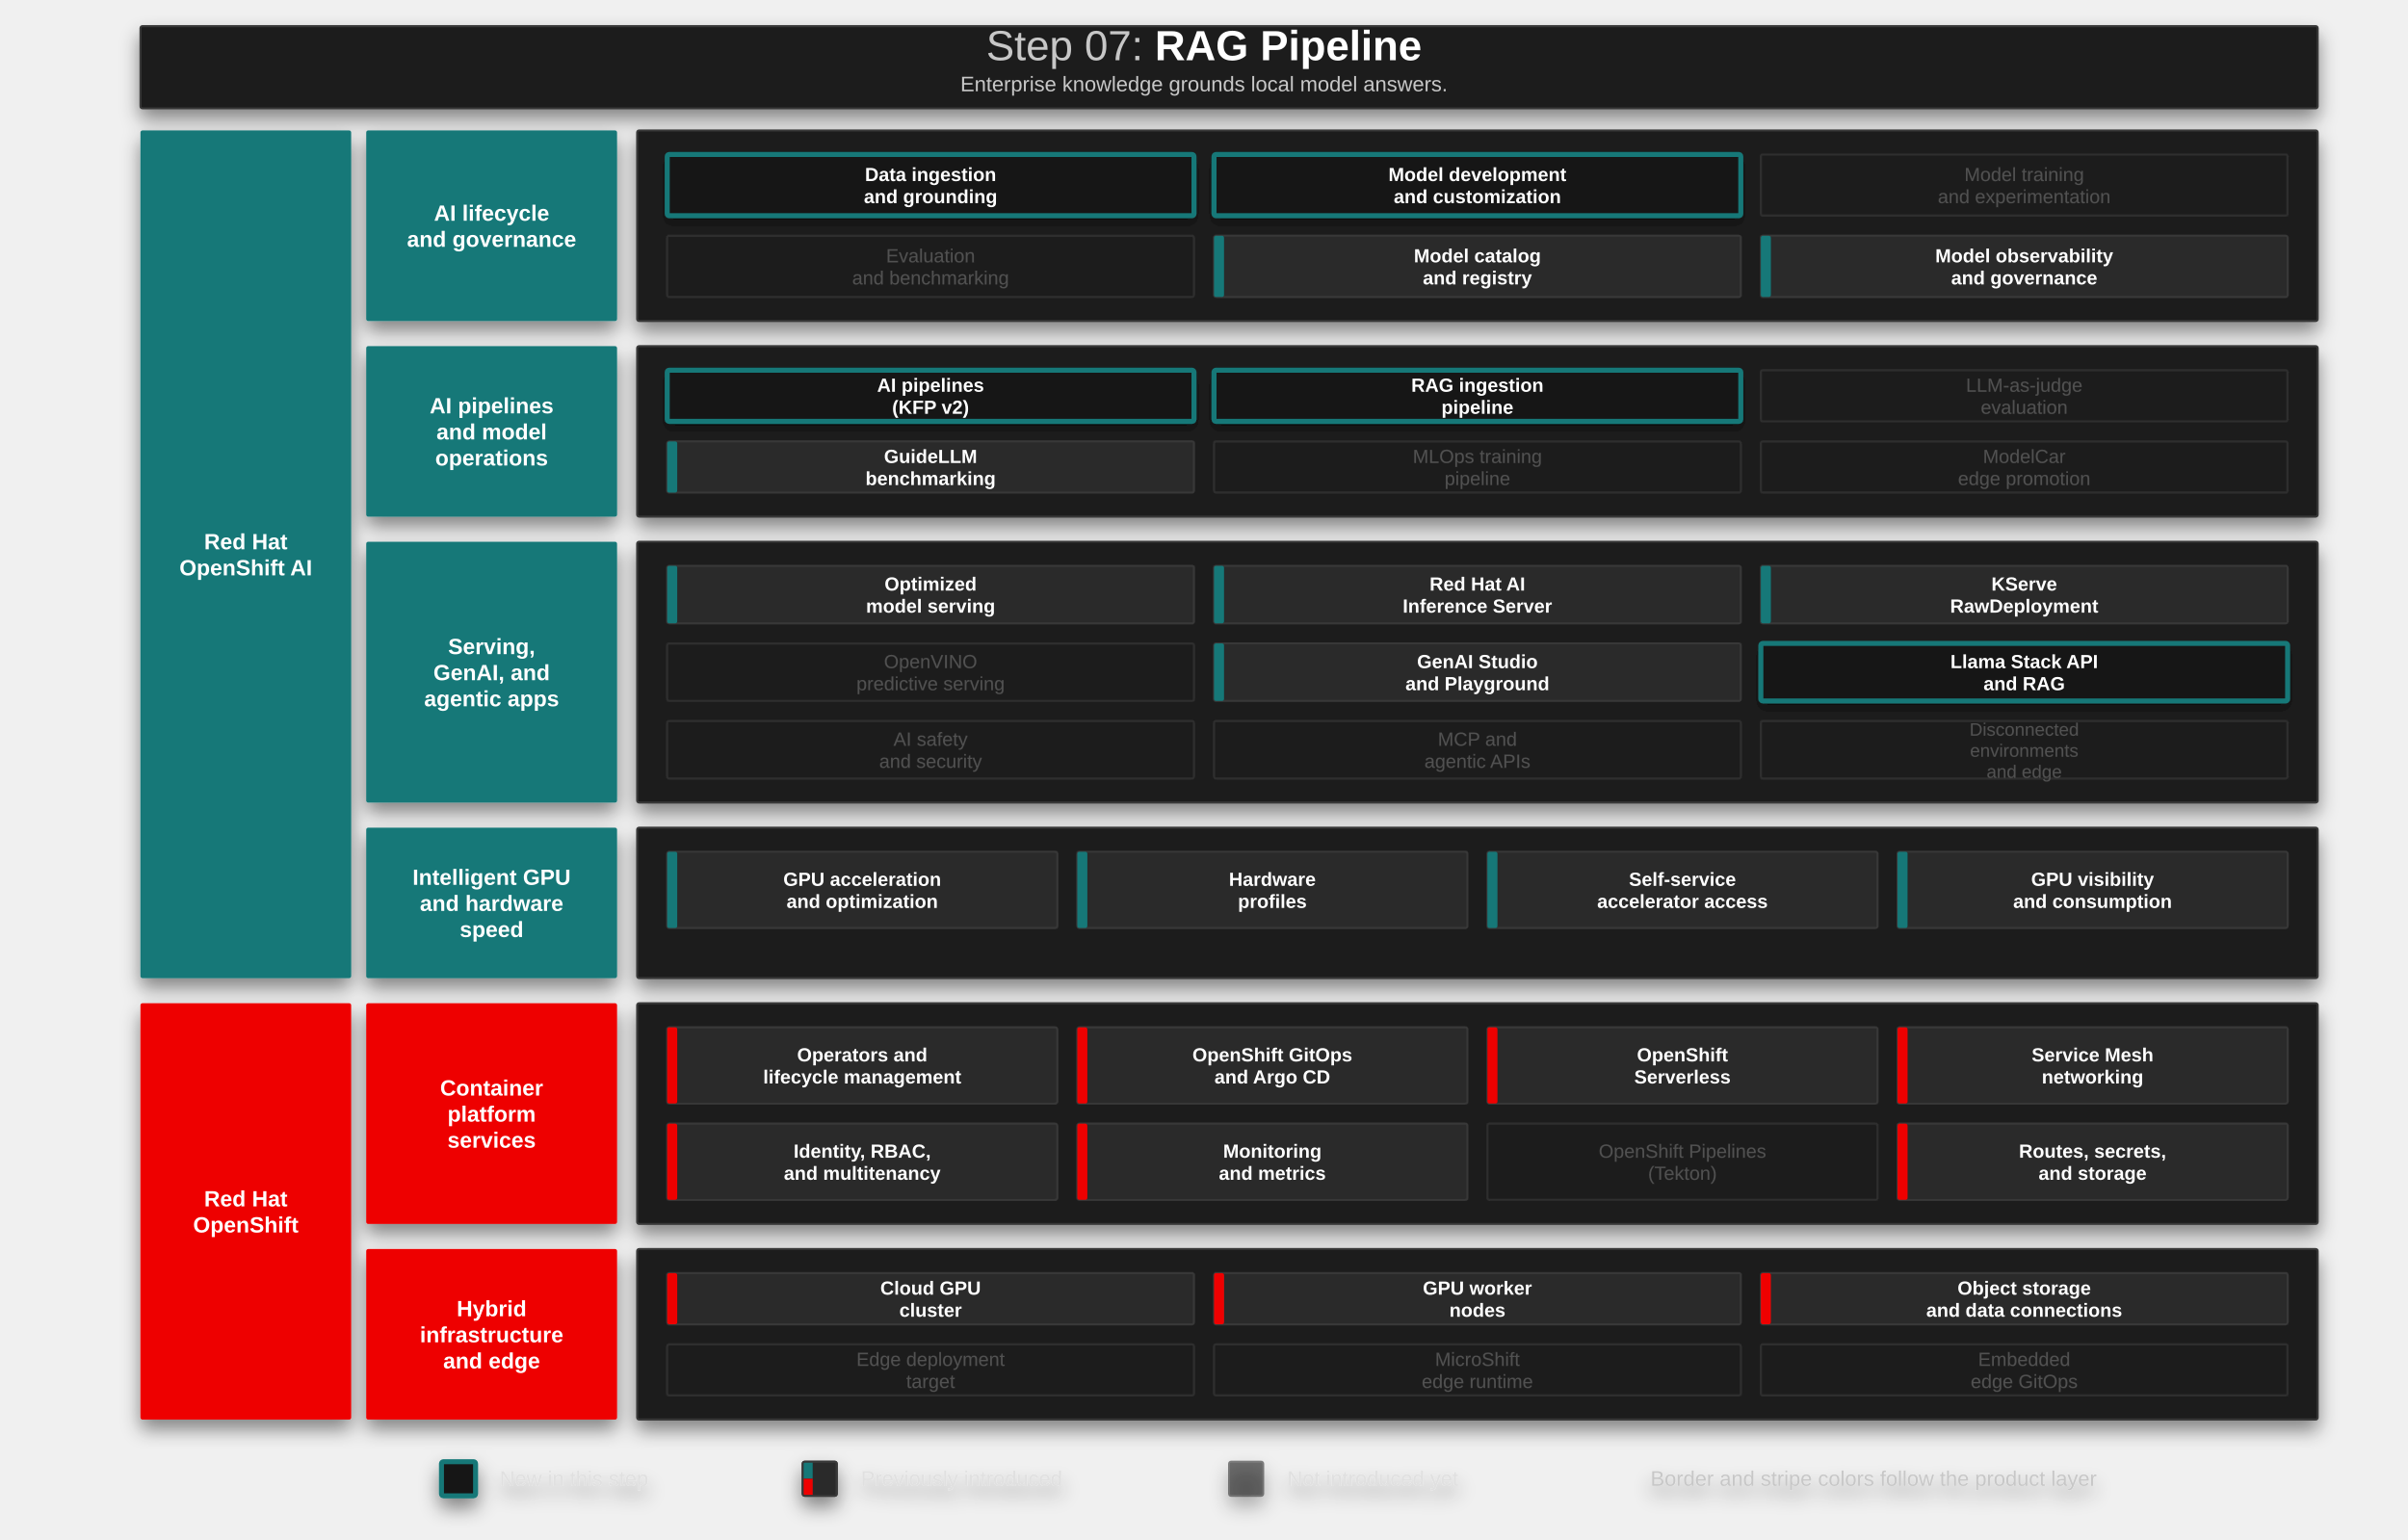
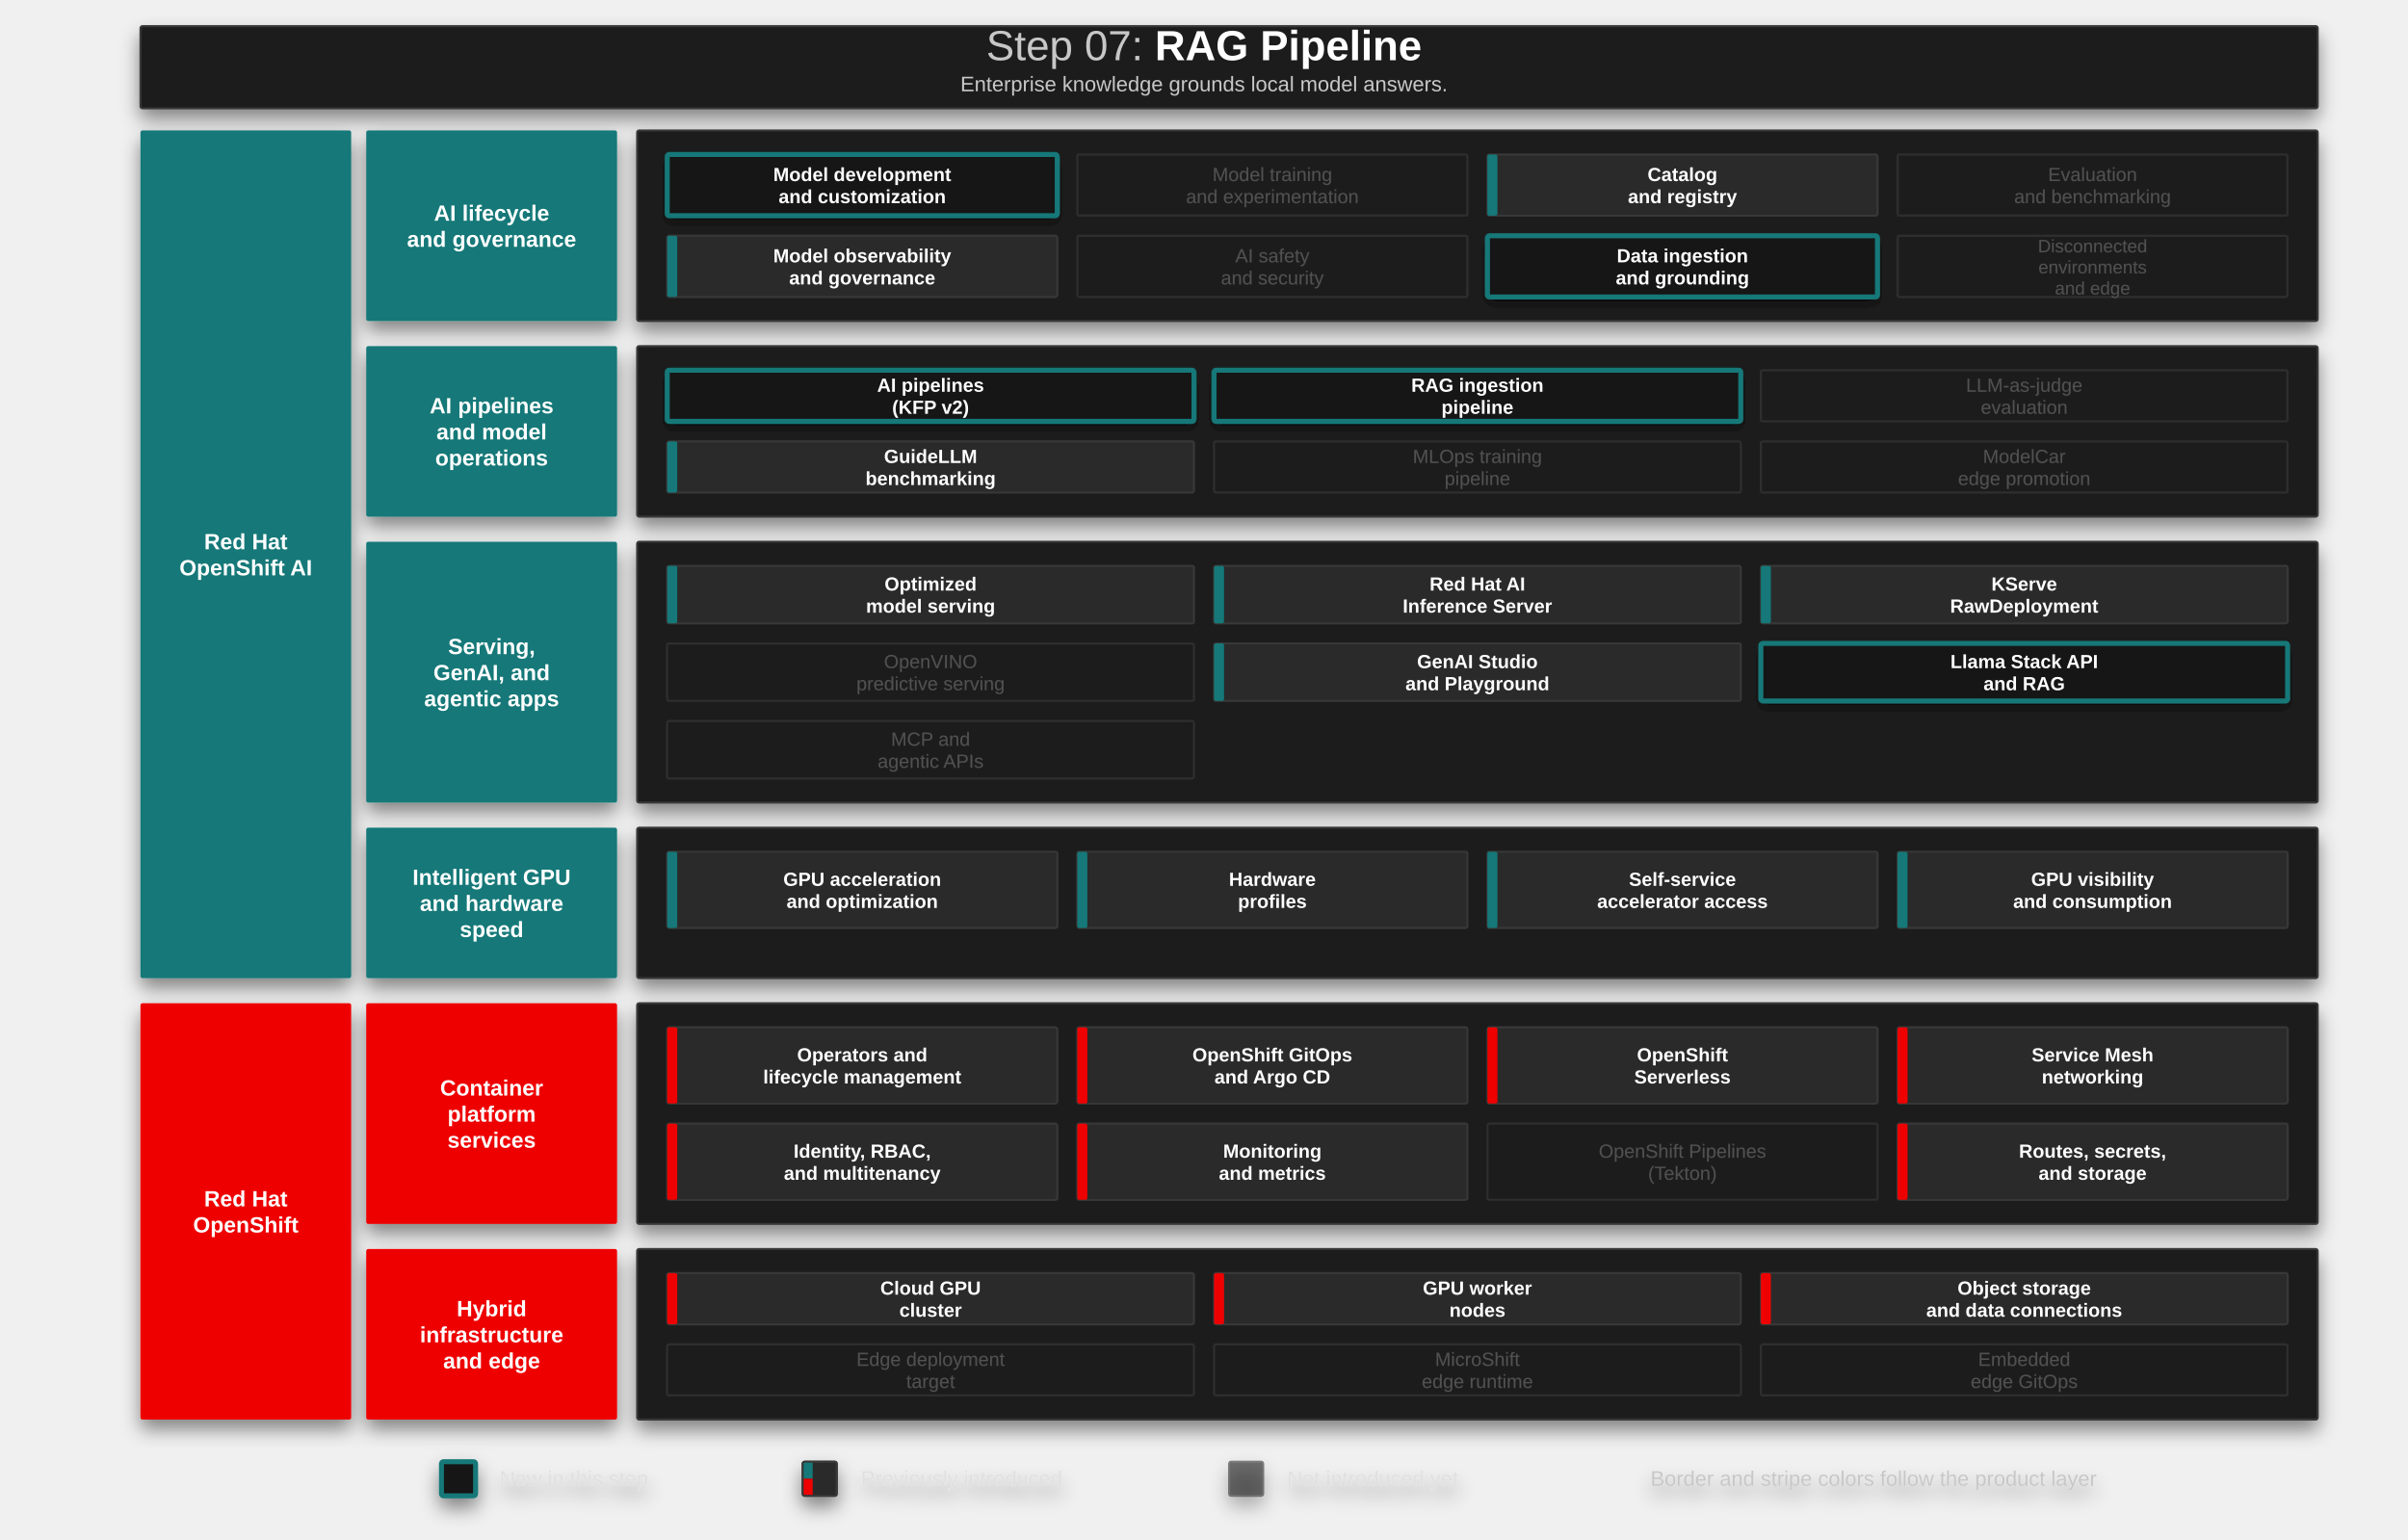
<svg xmlns="http://www.w3.org/2000/svg" width="2400" height="1535" viewBox="0 0 2400 1535" role="img" aria-labelledby="title desc">
  <style>.display{font-family:'Red Hat Display','Arial',sans-serif}.body{font-family:'Red Hat Text','Arial',sans-serif}</style>
  <defs>
    <filter id="lift" x="-20%" y="-20%" width="140%" height="140%">
      <feDropShadow dx="0" dy="6" stdDeviation="5" flood-color="#000" flood-opacity="0.55" />
    </filter>
    <filter id="panelShadow" x="-8%" y="-8%" width="116%" height="116%">
      <feDropShadow dx="0" dy="10" stdDeviation="9" flood-color="#000" flood-opacity="0.45" />
    </filter>
  </defs>
  <g filter="url(#panelShadow)">
    <rect x="140" y="26" width="2170" height="82" rx="2" fill="#1f1f1f" stroke="#383838" stroke-width="2" />
    <text x="1200.0" y="60" class="display" font-size="42" fill="#ffffff" font-weight="700" text-anchor="middle">
      <tspan fill="#c7c7c7" font-weight="500">Step 07:</tspan> RAG Pipeline</text>
    <text x="1200.0" y="91" class="body" font-size="21" fill="#c7c7c7" text-anchor="middle">Enterprise knowledge grounds local model answers.</text>
    <rect x="140" y="130" width="210" height="845" rx="2" fill="#147878" stroke="#147878" stroke-width="0" />
    <text x="245.0" y="547.5" class="body" font-size="22" fill="#ffffff" font-weight="700" text-anchor="middle">Red Hat</text>
    <text x="245.0" y="573.5" class="body" font-size="22" fill="#ffffff" font-weight="700" text-anchor="middle">OpenShift AI</text>
    <rect x="140" y="1000" width="210" height="415" rx="2" fill="#ee0000" stroke="#ee0000" stroke-width="0" />
    <text x="245.0" y="1202.5" class="body" font-size="22" fill="#ffffff" font-weight="700" text-anchor="middle">Red Hat</text>
    <text x="245.0" y="1228.5" class="body" font-size="22" fill="#ffffff" font-weight="700" text-anchor="middle">OpenShift</text>
    <rect x="365" y="130" width="250" height="190" rx="2" fill="#147878" stroke="#147878" stroke-width="0" />
    <text x="490.0" y="220.0" class="body" font-size="22" fill="#ffffff" font-weight="700" text-anchor="middle">AI lifecycle</text>
    <text x="490.0" y="246.0" class="body" font-size="22" fill="#ffffff" font-weight="700" text-anchor="middle">and governance</text>
    <rect x="635" y="130" width="1675" height="190" rx="2" fill="#1f1f1f" stroke="#383838" stroke-width="2" />
    <g filter="url(#lift)">
-       <rect x="665.0" y="154.0" width="525.0" height="61.0" rx="2" fill="#151515" stroke="#147878" stroke-width="5.0" />
-       <text x="927.5" y="180.5" class="body" font-size="19" fill="#ffffff" font-weight="700" text-anchor="middle">Data ingestion</text>
-       <text x="927.5" y="202.5" class="body" font-size="19" fill="#ffffff" font-weight="700" text-anchor="middle">and grounding</text>
-     </g>
-     <g filter="url(#lift)">
-       <rect x="1210.0" y="154.0" width="525.0" height="61.0" rx="2" fill="#151515" stroke="#147878" stroke-width="5.0" />
-       <text x="1472.5" y="180.5" class="body" font-size="19" fill="#ffffff" font-weight="700" text-anchor="middle">Model development</text>
-       <text x="1472.5" y="202.5" class="body" font-size="19" fill="#ffffff" font-weight="700" text-anchor="middle">and customization</text>
-     </g>
-     <g opacity="0.62">
-       <rect x="1755.0" y="154.0" width="525.0" height="61.0" rx="2" fill="#1f1f1f" stroke="#383838" stroke-width="2.0" />
-       <text x="2017.5" y="180.5" class="body" font-size="19" fill="#707070" font-weight="450" text-anchor="middle">Model training</text>
-       <text x="2017.5" y="202.5" class="body" font-size="19" fill="#707070" font-weight="450" text-anchor="middle">and experimentation</text>
-     </g>
-     <g opacity="0.62">
-       <rect x="665.0" y="235.0" width="525.0" height="61.0" rx="2" fill="#1f1f1f" stroke="#383838" stroke-width="2.0" />
-       <text x="927.5" y="261.5" class="body" font-size="19" fill="#707070" font-weight="450" text-anchor="middle">Evaluation</text>
-       <text x="927.5" y="283.5" class="body" font-size="19" fill="#707070" font-weight="450" text-anchor="middle">and benchmarking</text>
-     </g>
-     <g>
-       <rect x="1210.0" y="235.0" width="525.0" height="61.0" rx="2" fill="#292929" stroke="#383838" stroke-width="2.0" />
-       <rect x="1210.0" y="235.0" width="10" height="61.0" rx="2" fill="#147878" stroke="#147878" stroke-width="0" />
-       <text x="1472.5" y="261.5" class="body" font-size="19" fill="#ffffff" font-weight="550" text-anchor="middle">Model catalog</text>
-       <text x="1472.5" y="283.5" class="body" font-size="19" fill="#ffffff" font-weight="550" text-anchor="middle">and registry</text>
-     </g>
-     <g>
-       <rect x="1755.0" y="235.0" width="525.0" height="61.0" rx="2" fill="#292929" stroke="#383838" stroke-width="2.0" />
-       <rect x="1755.0" y="235.0" width="10" height="61.0" rx="2" fill="#147878" stroke="#147878" stroke-width="0" />
-       <text x="2017.5" y="261.5" class="body" font-size="19" fill="#ffffff" font-weight="550" text-anchor="middle">Model observability</text>
-       <text x="2017.5" y="283.5" class="body" font-size="19" fill="#ffffff" font-weight="550" text-anchor="middle">and governance</text>
+       <rect x="665.0" y="154.0" width="388.75" height="61.0" rx="2" fill="#151515" stroke="#147878" stroke-width="5.0" />
+       <text x="859.375" y="180.5" class="body" font-size="19" fill="#ffffff" font-weight="700" text-anchor="middle">Model development</text>
+       <text x="859.375" y="202.5" class="body" font-size="19" fill="#ffffff" font-weight="700" text-anchor="middle">and customization</text>
+     </g>
+     <g opacity="0.62">
+       <rect x="1073.75" y="154.0" width="388.75" height="61.0" rx="2" fill="#1f1f1f" stroke="#383838" stroke-width="2.0" />
+       <text x="1268.125" y="180.5" class="body" font-size="19" fill="#707070" font-weight="450" text-anchor="middle">Model training</text>
+       <text x="1268.125" y="202.5" class="body" font-size="19" fill="#707070" font-weight="450" text-anchor="middle">and experimentation</text>
+     </g>
+     <g>
+       <rect x="1482.5" y="154.0" width="388.75" height="61.0" rx="2" fill="#292929" stroke="#383838" stroke-width="2.0" />
+       <rect x="1482.5" y="154.0" width="10" height="61.0" rx="2" fill="#147878" stroke="#147878" stroke-width="0" />
+       <text x="1676.875" y="180.5" class="body" font-size="19" fill="#ffffff" font-weight="550" text-anchor="middle">Catalog</text>
+       <text x="1676.875" y="202.5" class="body" font-size="19" fill="#ffffff" font-weight="550" text-anchor="middle">and registry</text>
+     </g>
+     <g opacity="0.62">
+       <rect x="1891.25" y="154.0" width="388.75" height="61.0" rx="2" fill="#1f1f1f" stroke="#383838" stroke-width="2.0" />
+       <text x="2085.625" y="180.5" class="body" font-size="19" fill="#707070" font-weight="450" text-anchor="middle">Evaluation</text>
+       <text x="2085.625" y="202.5" class="body" font-size="19" fill="#707070" font-weight="450" text-anchor="middle">and benchmarking</text>
+     </g>
+     <g>
+       <rect x="665.0" y="235.0" width="388.75" height="61.0" rx="2" fill="#292929" stroke="#383838" stroke-width="2.0" />
+       <rect x="665.0" y="235.0" width="10" height="61.0" rx="2" fill="#147878" stroke="#147878" stroke-width="0" />
+       <text x="859.375" y="261.5" class="body" font-size="19" fill="#ffffff" font-weight="550" text-anchor="middle">Model observability</text>
+       <text x="859.375" y="283.5" class="body" font-size="19" fill="#ffffff" font-weight="550" text-anchor="middle">and governance</text>
+     </g>
+     <g opacity="0.62">
+       <rect x="1073.75" y="235.0" width="388.75" height="61.0" rx="2" fill="#1f1f1f" stroke="#383838" stroke-width="2.0" />
+       <text x="1268.125" y="261.5" class="body" font-size="19" fill="#707070" font-weight="450" text-anchor="middle">AI safety</text>
+       <text x="1268.125" y="283.5" class="body" font-size="19" fill="#707070" font-weight="450" text-anchor="middle">and security</text>
+     </g>
+     <g filter="url(#lift)">
+       <rect x="1482.5" y="235.0" width="388.75" height="61.0" rx="2" fill="#151515" stroke="#147878" stroke-width="5.0" />
+       <text x="1676.875" y="261.5" class="body" font-size="19" fill="#ffffff" font-weight="700" text-anchor="middle">Data ingestion</text>
+       <text x="1676.875" y="283.5" class="body" font-size="19" fill="#ffffff" font-weight="700" text-anchor="middle">and grounding</text>
+     </g>
+     <g opacity="0.62">
+       <rect x="1891.25" y="235.0" width="388.75" height="61.0" rx="2" fill="#1f1f1f" stroke="#383838" stroke-width="2.0" />
+       <text x="2085.625" y="251.5" class="body" font-size="18" fill="#707070" font-weight="450" text-anchor="middle">Disconnected</text>
+       <text x="2085.625" y="272.5" class="body" font-size="18" fill="#707070" font-weight="450" text-anchor="middle">environments</text>
+       <text x="2085.625" y="293.5" class="body" font-size="18" fill="#707070" font-weight="450" text-anchor="middle">and edge</text>
    </g>
    <rect x="365" y="345" width="250" height="170" rx="2" fill="#147878" stroke="#147878" stroke-width="0" />
    <text x="490.0" y="412.0" class="body" font-size="22" fill="#ffffff" font-weight="700" text-anchor="middle">AI pipelines</text>
    <text x="490.0" y="438.0" class="body" font-size="22" fill="#ffffff" font-weight="700" text-anchor="middle">and model</text>
    <text x="490.0" y="464.0" class="body" font-size="22" fill="#ffffff" font-weight="700" text-anchor="middle">operations</text>
    <rect x="635" y="345" width="1675" height="170" rx="2" fill="#1f1f1f" stroke="#383838" stroke-width="2" />
    <g filter="url(#lift)">
      <rect x="665.0" y="369.0" width="525.0" height="51.0" rx="2" fill="#151515" stroke="#147878" stroke-width="5.0" />
      <text x="927.5" y="390.5" class="body" font-size="19" fill="#ffffff" font-weight="700" text-anchor="middle">AI pipelines</text>
      <text x="927.5" y="412.5" class="body" font-size="19" fill="#ffffff" font-weight="700" text-anchor="middle">(KFP v2)</text>
    </g>
    <g filter="url(#lift)">
      <rect x="1210.0" y="369.0" width="525.0" height="51.0" rx="2" fill="#151515" stroke="#147878" stroke-width="5.0" />
      <text x="1472.5" y="390.5" class="body" font-size="19" fill="#ffffff" font-weight="700" text-anchor="middle">RAG ingestion</text>
      <text x="1472.5" y="412.5" class="body" font-size="19" fill="#ffffff" font-weight="700" text-anchor="middle">pipeline</text>
    </g>
    <g opacity="0.62">
      <rect x="1755.0" y="369.0" width="525.0" height="51.0" rx="2" fill="#1f1f1f" stroke="#383838" stroke-width="2.0" />
      <text x="2017.5" y="390.5" class="body" font-size="19" fill="#707070" font-weight="450" text-anchor="middle">LLM-as-judge</text>
      <text x="2017.5" y="412.5" class="body" font-size="19" fill="#707070" font-weight="450" text-anchor="middle">evaluation</text>
    </g>
    <g>
      <rect x="665.0" y="440.0" width="525.0" height="51.0" rx="2" fill="#292929" stroke="#383838" stroke-width="2.0" />
      <rect x="665.0" y="440.0" width="10" height="51.0" rx="2" fill="#147878" stroke="#147878" stroke-width="0" />
      <text x="927.5" y="461.5" class="body" font-size="19" fill="#ffffff" font-weight="550" text-anchor="middle">GuideLLM</text>
      <text x="927.5" y="483.5" class="body" font-size="19" fill="#ffffff" font-weight="550" text-anchor="middle">benchmarking</text>
    </g>
    <g opacity="0.62">
      <rect x="1210.0" y="440.0" width="525.0" height="51.0" rx="2" fill="#1f1f1f" stroke="#383838" stroke-width="2.0" />
      <text x="1472.5" y="461.5" class="body" font-size="19" fill="#707070" font-weight="450" text-anchor="middle">MLOps training</text>
      <text x="1472.5" y="483.5" class="body" font-size="19" fill="#707070" font-weight="450" text-anchor="middle">pipeline</text>
    </g>
    <g opacity="0.62">
      <rect x="1755.0" y="440.0" width="525.0" height="51.0" rx="2" fill="#1f1f1f" stroke="#383838" stroke-width="2.0" />
      <text x="2017.5" y="461.5" class="body" font-size="19" fill="#707070" font-weight="450" text-anchor="middle">ModelCar</text>
      <text x="2017.5" y="483.5" class="body" font-size="19" fill="#707070" font-weight="450" text-anchor="middle">edge promotion</text>
    </g>
    <rect x="365" y="540" width="250" height="260" rx="2" fill="#147878" stroke="#147878" stroke-width="0" />
    <text x="490.0" y="652.0" class="body" font-size="22" fill="#ffffff" font-weight="700" text-anchor="middle">Serving,</text>
    <text x="490.0" y="678.0" class="body" font-size="22" fill="#ffffff" font-weight="700" text-anchor="middle">GenAI, and</text>
    <text x="490.0" y="704.0" class="body" font-size="22" fill="#ffffff" font-weight="700" text-anchor="middle">agentic apps</text>
    <rect x="635" y="540" width="1675" height="260" rx="2" fill="#1f1f1f" stroke="#383838" stroke-width="2" />
    <g>
      <rect x="665.0" y="564.0" width="525.0" height="57.333" rx="2" fill="#292929" stroke="#383838" stroke-width="2.0" />
      <rect x="665.0" y="564.0" width="10" height="57.333" rx="2" fill="#147878" stroke="#147878" stroke-width="0" />
      <text x="927.5" y="588.667" class="body" font-size="19" fill="#ffffff" font-weight="550" text-anchor="middle">Optimized</text>
      <text x="927.5" y="610.667" class="body" font-size="19" fill="#ffffff" font-weight="550" text-anchor="middle">model serving</text>
    </g>
    <g>
      <rect x="1210.0" y="564.0" width="525.0" height="57.333" rx="2" fill="#292929" stroke="#383838" stroke-width="2.0" />
      <rect x="1210.0" y="564.0" width="10" height="57.333" rx="2" fill="#147878" stroke="#147878" stroke-width="0" />
      <text x="1472.5" y="588.667" class="body" font-size="19" fill="#ffffff" font-weight="550" text-anchor="middle">Red Hat AI</text>
      <text x="1472.5" y="610.667" class="body" font-size="19" fill="#ffffff" font-weight="550" text-anchor="middle">Inference Server</text>
    </g>
    <g>
      <rect x="1755.0" y="564.0" width="525.0" height="57.333" rx="2" fill="#292929" stroke="#383838" stroke-width="2.0" />
      <rect x="1755.0" y="564.0" width="10" height="57.333" rx="2" fill="#147878" stroke="#147878" stroke-width="0" />
      <text x="2017.5" y="588.667" class="body" font-size="19" fill="#ffffff" font-weight="550" text-anchor="middle">KServe</text>
      <text x="2017.5" y="610.667" class="body" font-size="19" fill="#ffffff" font-weight="550" text-anchor="middle">RawDeployment</text>
    </g>
    <g opacity="0.62">
      <rect x="665.0" y="641.333" width="525.0" height="57.333" rx="2" fill="#1f1f1f" stroke="#383838" stroke-width="2.0" />
      <text x="927.5" y="666.0" class="body" font-size="19" fill="#707070" font-weight="450" text-anchor="middle">OpenVINO</text>
      <text x="927.5" y="688.0" class="body" font-size="19" fill="#707070" font-weight="450" text-anchor="middle">predictive serving</text>
    </g>
    <g>
      <rect x="1210.0" y="641.333" width="525.0" height="57.333" rx="2" fill="#292929" stroke="#383838" stroke-width="2.0" />
      <rect x="1210.0" y="641.333" width="10" height="57.333" rx="2" fill="#147878" stroke="#147878" stroke-width="0" />
      <text x="1472.5" y="666.0" class="body" font-size="19" fill="#ffffff" font-weight="550" text-anchor="middle">GenAI Studio</text>
      <text x="1472.5" y="688.0" class="body" font-size="19" fill="#ffffff" font-weight="550" text-anchor="middle">and Playground</text>
    </g>
    <g filter="url(#lift)">
      <rect x="1755.0" y="641.333" width="525.0" height="57.333" rx="2" fill="#151515" stroke="#147878" stroke-width="5.0" />
      <text x="2017.5" y="666.0" class="body" font-size="19" fill="#ffffff" font-weight="700" text-anchor="middle">Llama Stack API</text>
      <text x="2017.5" y="688.0" class="body" font-size="19" fill="#ffffff" font-weight="700" text-anchor="middle">and RAG</text>
    </g>
    <g opacity="0.62">
      <rect x="665.0" y="718.667" width="525.0" height="57.333" rx="2" fill="#1f1f1f" stroke="#383838" stroke-width="2.0" />
-       <text x="927.5" y="743.333" class="body" font-size="19" fill="#707070" font-weight="450" text-anchor="middle">AI safety</text>
-       <text x="927.5" y="765.333" class="body" font-size="19" fill="#707070" font-weight="450" text-anchor="middle">and security</text>
-     </g>
-     <g opacity="0.62">
-       <rect x="1210.0" y="718.667" width="525.0" height="57.333" rx="2" fill="#1f1f1f" stroke="#383838" stroke-width="2.0" />
-       <text x="1472.5" y="743.333" class="body" font-size="19" fill="#707070" font-weight="450" text-anchor="middle">MCP and</text>
-       <text x="1472.5" y="765.333" class="body" font-size="19" fill="#707070" font-weight="450" text-anchor="middle">agentic APIs</text>
-     </g>
-     <g opacity="0.62">
-       <rect x="1755.0" y="718.667" width="525.0" height="57.333" rx="2" fill="#1f1f1f" stroke="#383838" stroke-width="2.0" />
-       <text x="2017.5" y="733.333" class="body" font-size="18" fill="#707070" font-weight="450" text-anchor="middle">Disconnected</text>
-       <text x="2017.5" y="754.333" class="body" font-size="18" fill="#707070" font-weight="450" text-anchor="middle">environments</text>
-       <text x="2017.5" y="775.333" class="body" font-size="18" fill="#707070" font-weight="450" text-anchor="middle">and edge</text>
+       <text x="927.5" y="743.333" class="body" font-size="19" fill="#707070" font-weight="450" text-anchor="middle">MCP and</text>
+       <text x="927.5" y="765.333" class="body" font-size="19" fill="#707070" font-weight="450" text-anchor="middle">agentic APIs</text>
    </g>
    <rect x="365" y="825" width="250" height="150" rx="2" fill="#147878" stroke="#147878" stroke-width="0" />
    <text x="490.0" y="882.0" class="body" font-size="22" fill="#ffffff" font-weight="700" text-anchor="middle">Intelligent GPU</text>
    <text x="490.0" y="908.0" class="body" font-size="22" fill="#ffffff" font-weight="700" text-anchor="middle">and hardware</text>
    <text x="490.0" y="934.0" class="body" font-size="22" fill="#ffffff" font-weight="700" text-anchor="middle">speed</text>
    <rect x="635" y="825" width="1675" height="150" rx="2" fill="#1f1f1f" stroke="#383838" stroke-width="2" />
    <g>
      <rect x="665.0" y="849" width="388.75" height="76" rx="2" fill="#292929" stroke="#383838" stroke-width="2.0" />
      <rect x="665.0" y="849" width="10" height="76" rx="2" fill="#147878" stroke="#147878" stroke-width="0" />
      <text x="859.375" y="883.0" class="body" font-size="19" fill="#ffffff" font-weight="550" text-anchor="middle">GPU acceleration</text>
      <text x="859.375" y="905.0" class="body" font-size="19" fill="#ffffff" font-weight="550" text-anchor="middle">and optimization</text>
    </g>
    <g>
      <rect x="1073.75" y="849" width="388.75" height="76" rx="2" fill="#292929" stroke="#383838" stroke-width="2.0" />
      <rect x="1073.75" y="849" width="10" height="76" rx="2" fill="#147878" stroke="#147878" stroke-width="0" />
      <text x="1268.125" y="883.0" class="body" font-size="19" fill="#ffffff" font-weight="550" text-anchor="middle">Hardware</text>
      <text x="1268.125" y="905.0" class="body" font-size="19" fill="#ffffff" font-weight="550" text-anchor="middle">profiles</text>
    </g>
    <g>
      <rect x="1482.5" y="849" width="388.75" height="76" rx="2" fill="#292929" stroke="#383838" stroke-width="2.0" />
      <rect x="1482.5" y="849" width="10" height="76" rx="2" fill="#147878" stroke="#147878" stroke-width="0" />
      <text x="1676.875" y="883.0" class="body" font-size="19" fill="#ffffff" font-weight="550" text-anchor="middle">Self-service</text>
      <text x="1676.875" y="905.0" class="body" font-size="19" fill="#ffffff" font-weight="550" text-anchor="middle">accelerator access</text>
    </g>
    <g>
      <rect x="1891.25" y="849" width="388.75" height="76" rx="2" fill="#292929" stroke="#383838" stroke-width="2.0" />
      <rect x="1891.25" y="849" width="10" height="76" rx="2" fill="#147878" stroke="#147878" stroke-width="0" />
      <text x="2085.625" y="883.0" class="body" font-size="19" fill="#ffffff" font-weight="550" text-anchor="middle">GPU visibility</text>
      <text x="2085.625" y="905.0" class="body" font-size="19" fill="#ffffff" font-weight="550" text-anchor="middle">and consumption</text>
    </g>
    <rect x="365" y="1000" width="250" height="220" rx="2" fill="#ee0000" stroke="#ee0000" stroke-width="0" />
    <text x="490.0" y="1092.0" class="body" font-size="22" fill="#ffffff" font-weight="700" text-anchor="middle">Container</text>
    <text x="490.0" y="1118.0" class="body" font-size="22" fill="#ffffff" font-weight="700" text-anchor="middle">platform</text>
    <text x="490.0" y="1144.0" class="body" font-size="22" fill="#ffffff" font-weight="700" text-anchor="middle">services</text>
    <rect x="635" y="1000" width="1675" height="220" rx="2" fill="#1f1f1f" stroke="#383838" stroke-width="2" />
    <g>
      <rect x="665.0" y="1024" width="388.75" height="76" rx="2" fill="#292929" stroke="#383838" stroke-width="2.0" />
      <rect x="665.0" y="1024" width="10" height="76" rx="2" fill="#ee0000" stroke="#ee0000" stroke-width="0" />
      <text x="859.375" y="1058.0" class="body" font-size="19" fill="#ffffff" font-weight="550" text-anchor="middle">Operators and</text>
      <text x="859.375" y="1080.0" class="body" font-size="19" fill="#ffffff" font-weight="550" text-anchor="middle">lifecycle management</text>
    </g>
    <g>
      <rect x="1073.75" y="1024" width="388.75" height="76" rx="2" fill="#292929" stroke="#383838" stroke-width="2.0" />
      <rect x="1073.75" y="1024" width="10" height="76" rx="2" fill="#ee0000" stroke="#ee0000" stroke-width="0" />
      <text x="1268.125" y="1058.0" class="body" font-size="19" fill="#ffffff" font-weight="550" text-anchor="middle">OpenShift GitOps</text>
      <text x="1268.125" y="1080.0" class="body" font-size="19" fill="#ffffff" font-weight="550" text-anchor="middle">and Argo CD</text>
    </g>
    <g>
      <rect x="1482.5" y="1024" width="388.75" height="76" rx="2" fill="#292929" stroke="#383838" stroke-width="2.0" />
      <rect x="1482.5" y="1024" width="10" height="76" rx="2" fill="#ee0000" stroke="#ee0000" stroke-width="0" />
      <text x="1676.875" y="1058.0" class="body" font-size="19" fill="#ffffff" font-weight="550" text-anchor="middle">OpenShift</text>
      <text x="1676.875" y="1080.0" class="body" font-size="19" fill="#ffffff" font-weight="550" text-anchor="middle">Serverless</text>
    </g>
    <g>
      <rect x="1891.25" y="1024" width="388.75" height="76" rx="2" fill="#292929" stroke="#383838" stroke-width="2.0" />
      <rect x="1891.25" y="1024" width="10" height="76" rx="2" fill="#ee0000" stroke="#ee0000" stroke-width="0" />
      <text x="2085.625" y="1058.0" class="body" font-size="19" fill="#ffffff" font-weight="550" text-anchor="middle">Service Mesh</text>
      <text x="2085.625" y="1080.0" class="body" font-size="19" fill="#ffffff" font-weight="550" text-anchor="middle">networking</text>
    </g>
    <g>
      <rect x="665.0" y="1120" width="388.75" height="76" rx="2" fill="#292929" stroke="#383838" stroke-width="2.0" />
      <rect x="665.0" y="1120" width="10" height="76" rx="2" fill="#ee0000" stroke="#ee0000" stroke-width="0" />
      <text x="859.375" y="1154.0" class="body" font-size="19" fill="#ffffff" font-weight="550" text-anchor="middle">Identity, RBAC,</text>
      <text x="859.375" y="1176.0" class="body" font-size="19" fill="#ffffff" font-weight="550" text-anchor="middle">and multitenancy</text>
    </g>
    <g>
      <rect x="1073.75" y="1120" width="388.75" height="76" rx="2" fill="#292929" stroke="#383838" stroke-width="2.0" />
      <rect x="1073.75" y="1120" width="10" height="76" rx="2" fill="#ee0000" stroke="#ee0000" stroke-width="0" />
      <text x="1268.125" y="1154.0" class="body" font-size="19" fill="#ffffff" font-weight="550" text-anchor="middle">Monitoring</text>
      <text x="1268.125" y="1176.0" class="body" font-size="19" fill="#ffffff" font-weight="550" text-anchor="middle">and metrics</text>
    </g>
    <g opacity="0.62">
      <rect x="1482.5" y="1120" width="388.75" height="76" rx="2" fill="#1f1f1f" stroke="#383838" stroke-width="2.0" />
      <text x="1676.875" y="1154.0" class="body" font-size="19" fill="#707070" font-weight="450" text-anchor="middle">OpenShift Pipelines</text>
      <text x="1676.875" y="1176.0" class="body" font-size="19" fill="#707070" font-weight="450" text-anchor="middle">(Tekton)</text>
    </g>
    <g>
      <rect x="1891.25" y="1120" width="388.75" height="76" rx="2" fill="#292929" stroke="#383838" stroke-width="2.0" />
      <rect x="1891.25" y="1120" width="10" height="76" rx="2" fill="#ee0000" stroke="#ee0000" stroke-width="0" />
      <text x="2085.625" y="1154.0" class="body" font-size="19" fill="#ffffff" font-weight="550" text-anchor="middle">Routes, secrets,</text>
      <text x="2085.625" y="1176.0" class="body" font-size="19" fill="#ffffff" font-weight="550" text-anchor="middle">and storage</text>
    </g>
    <rect x="365" y="1245" width="250" height="170" rx="2" fill="#ee0000" stroke="#ee0000" stroke-width="0" />
    <text x="490.0" y="1312.0" class="body" font-size="22" fill="#ffffff" font-weight="700" text-anchor="middle">Hybrid</text>
    <text x="490.0" y="1338.0" class="body" font-size="22" fill="#ffffff" font-weight="700" text-anchor="middle">infrastructure</text>
    <text x="490.0" y="1364.0" class="body" font-size="22" fill="#ffffff" font-weight="700" text-anchor="middle">and edge</text>
    <rect x="635" y="1245" width="1675" height="170" rx="2" fill="#1f1f1f" stroke="#383838" stroke-width="2" />
    <g>
      <rect x="665.0" y="1269.0" width="525.0" height="51.0" rx="2" fill="#292929" stroke="#383838" stroke-width="2.0" />
      <rect x="665.0" y="1269.0" width="10" height="51.0" rx="2" fill="#ee0000" stroke="#ee0000" stroke-width="0" />
      <text x="927.5" y="1290.5" class="body" font-size="19" fill="#ffffff" font-weight="550" text-anchor="middle">Cloud GPU</text>
      <text x="927.5" y="1312.5" class="body" font-size="19" fill="#ffffff" font-weight="550" text-anchor="middle">cluster</text>
    </g>
    <g>
      <rect x="1210.0" y="1269.0" width="525.0" height="51.0" rx="2" fill="#292929" stroke="#383838" stroke-width="2.0" />
      <rect x="1210.0" y="1269.0" width="10" height="51.0" rx="2" fill="#ee0000" stroke="#ee0000" stroke-width="0" />
      <text x="1472.5" y="1290.5" class="body" font-size="19" fill="#ffffff" font-weight="550" text-anchor="middle">GPU worker</text>
      <text x="1472.5" y="1312.5" class="body" font-size="19" fill="#ffffff" font-weight="550" text-anchor="middle">nodes</text>
    </g>
    <g>
      <rect x="1755.0" y="1269.0" width="525.0" height="51.0" rx="2" fill="#292929" stroke="#383838" stroke-width="2.0" />
      <rect x="1755.0" y="1269.0" width="10" height="51.0" rx="2" fill="#ee0000" stroke="#ee0000" stroke-width="0" />
      <text x="2017.5" y="1290.5" class="body" font-size="19" fill="#ffffff" font-weight="550" text-anchor="middle">Object storage</text>
      <text x="2017.5" y="1312.5" class="body" font-size="19" fill="#ffffff" font-weight="550" text-anchor="middle">and data connections</text>
    </g>
    <g opacity="0.62">
      <rect x="665.0" y="1340.0" width="525.0" height="51.0" rx="2" fill="#1f1f1f" stroke="#383838" stroke-width="2.0" />
      <text x="927.5" y="1361.5" class="body" font-size="19" fill="#707070" font-weight="450" text-anchor="middle">Edge deployment</text>
      <text x="927.5" y="1383.5" class="body" font-size="19" fill="#707070" font-weight="450" text-anchor="middle">target</text>
    </g>
    <g opacity="0.62">
      <rect x="1210.0" y="1340.0" width="525.0" height="51.0" rx="2" fill="#1f1f1f" stroke="#383838" stroke-width="2.0" />
      <text x="1472.5" y="1361.5" class="body" font-size="19" fill="#707070" font-weight="450" text-anchor="middle">MicroShift</text>
      <text x="1472.5" y="1383.5" class="body" font-size="19" fill="#707070" font-weight="450" text-anchor="middle">edge runtime</text>
    </g>
    <g opacity="0.62">
      <rect x="1755.0" y="1340.0" width="525.0" height="51.0" rx="2" fill="#1f1f1f" stroke="#383838" stroke-width="2.0" />
      <text x="2017.5" y="1361.5" class="body" font-size="19" fill="#707070" font-weight="450" text-anchor="middle">Embedded</text>
      <text x="2017.5" y="1383.5" class="body" font-size="19" fill="#707070" font-weight="450" text-anchor="middle">edge GitOps</text>
    </g>
    <rect x="440" y="1457" width="34" height="34" rx="2" fill="#151515" stroke="#147878" stroke-width="5" />
    <text x="498" y="1481" class="body" font-size="21" fill="#e0e0e0">New in this step</text>
    <rect x="800" y="1457" width="34" height="34" rx="2" fill="#292929" stroke="#383838" stroke-width="2" />
    <rect x="800" y="1457" width="10" height="17" rx="0" fill="#147878" stroke="#147878" stroke-width="0" />
    <rect x="800" y="1474" width="10" height="17" rx="0" fill="#ee0000" stroke="#ee0000" stroke-width="0" />
    <rect x="800" y="1457" width="34" height="34" rx="2" fill="none" stroke="#383838" stroke-width="2" />
    <text x="858" y="1481" class="body" font-size="21" fill="#e0e0e0">Previously introduced</text>
    <rect x="1225" y="1457" width="34" height="34" rx="2" fill="#1f1f1f" stroke="#383838" stroke-width="2" opacity="0.62" />
    <text x="1283" y="1481" class="body" font-size="21" fill="#e0e0e0">Not introduced yet</text>
    <text x="1645" y="1481" class="body" font-size="21" fill="#c7c7c7">Border and stripe colors follow the product layer</text>
  </g>
</svg>
